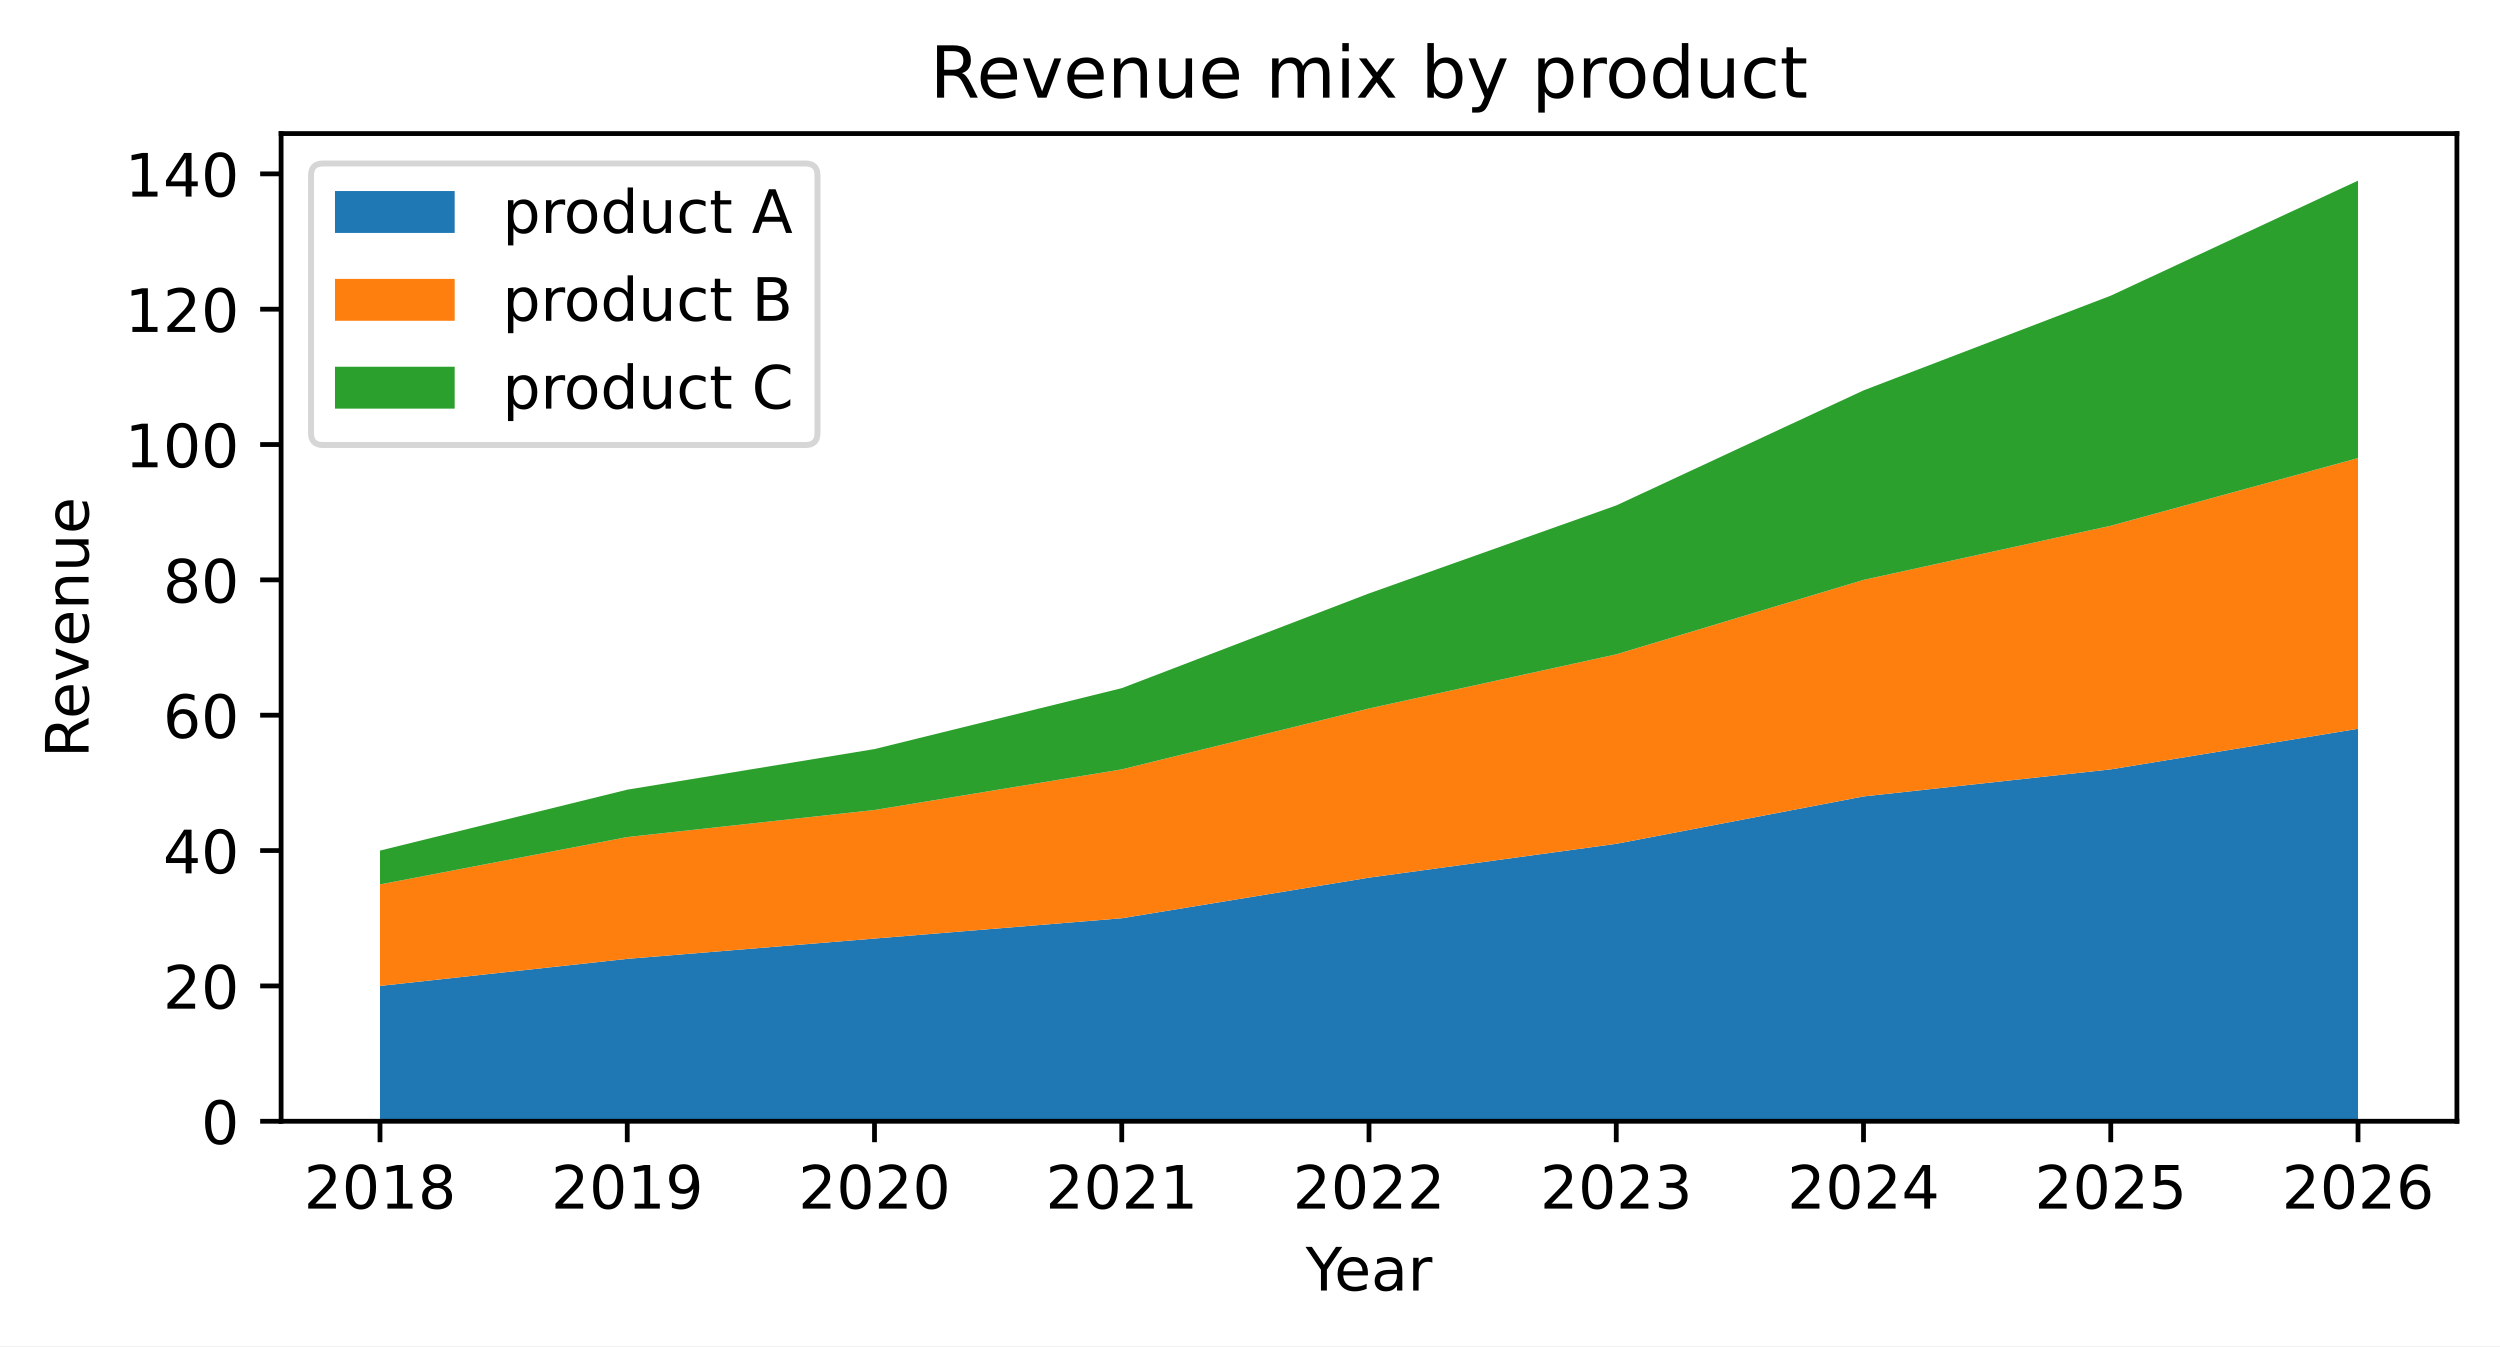
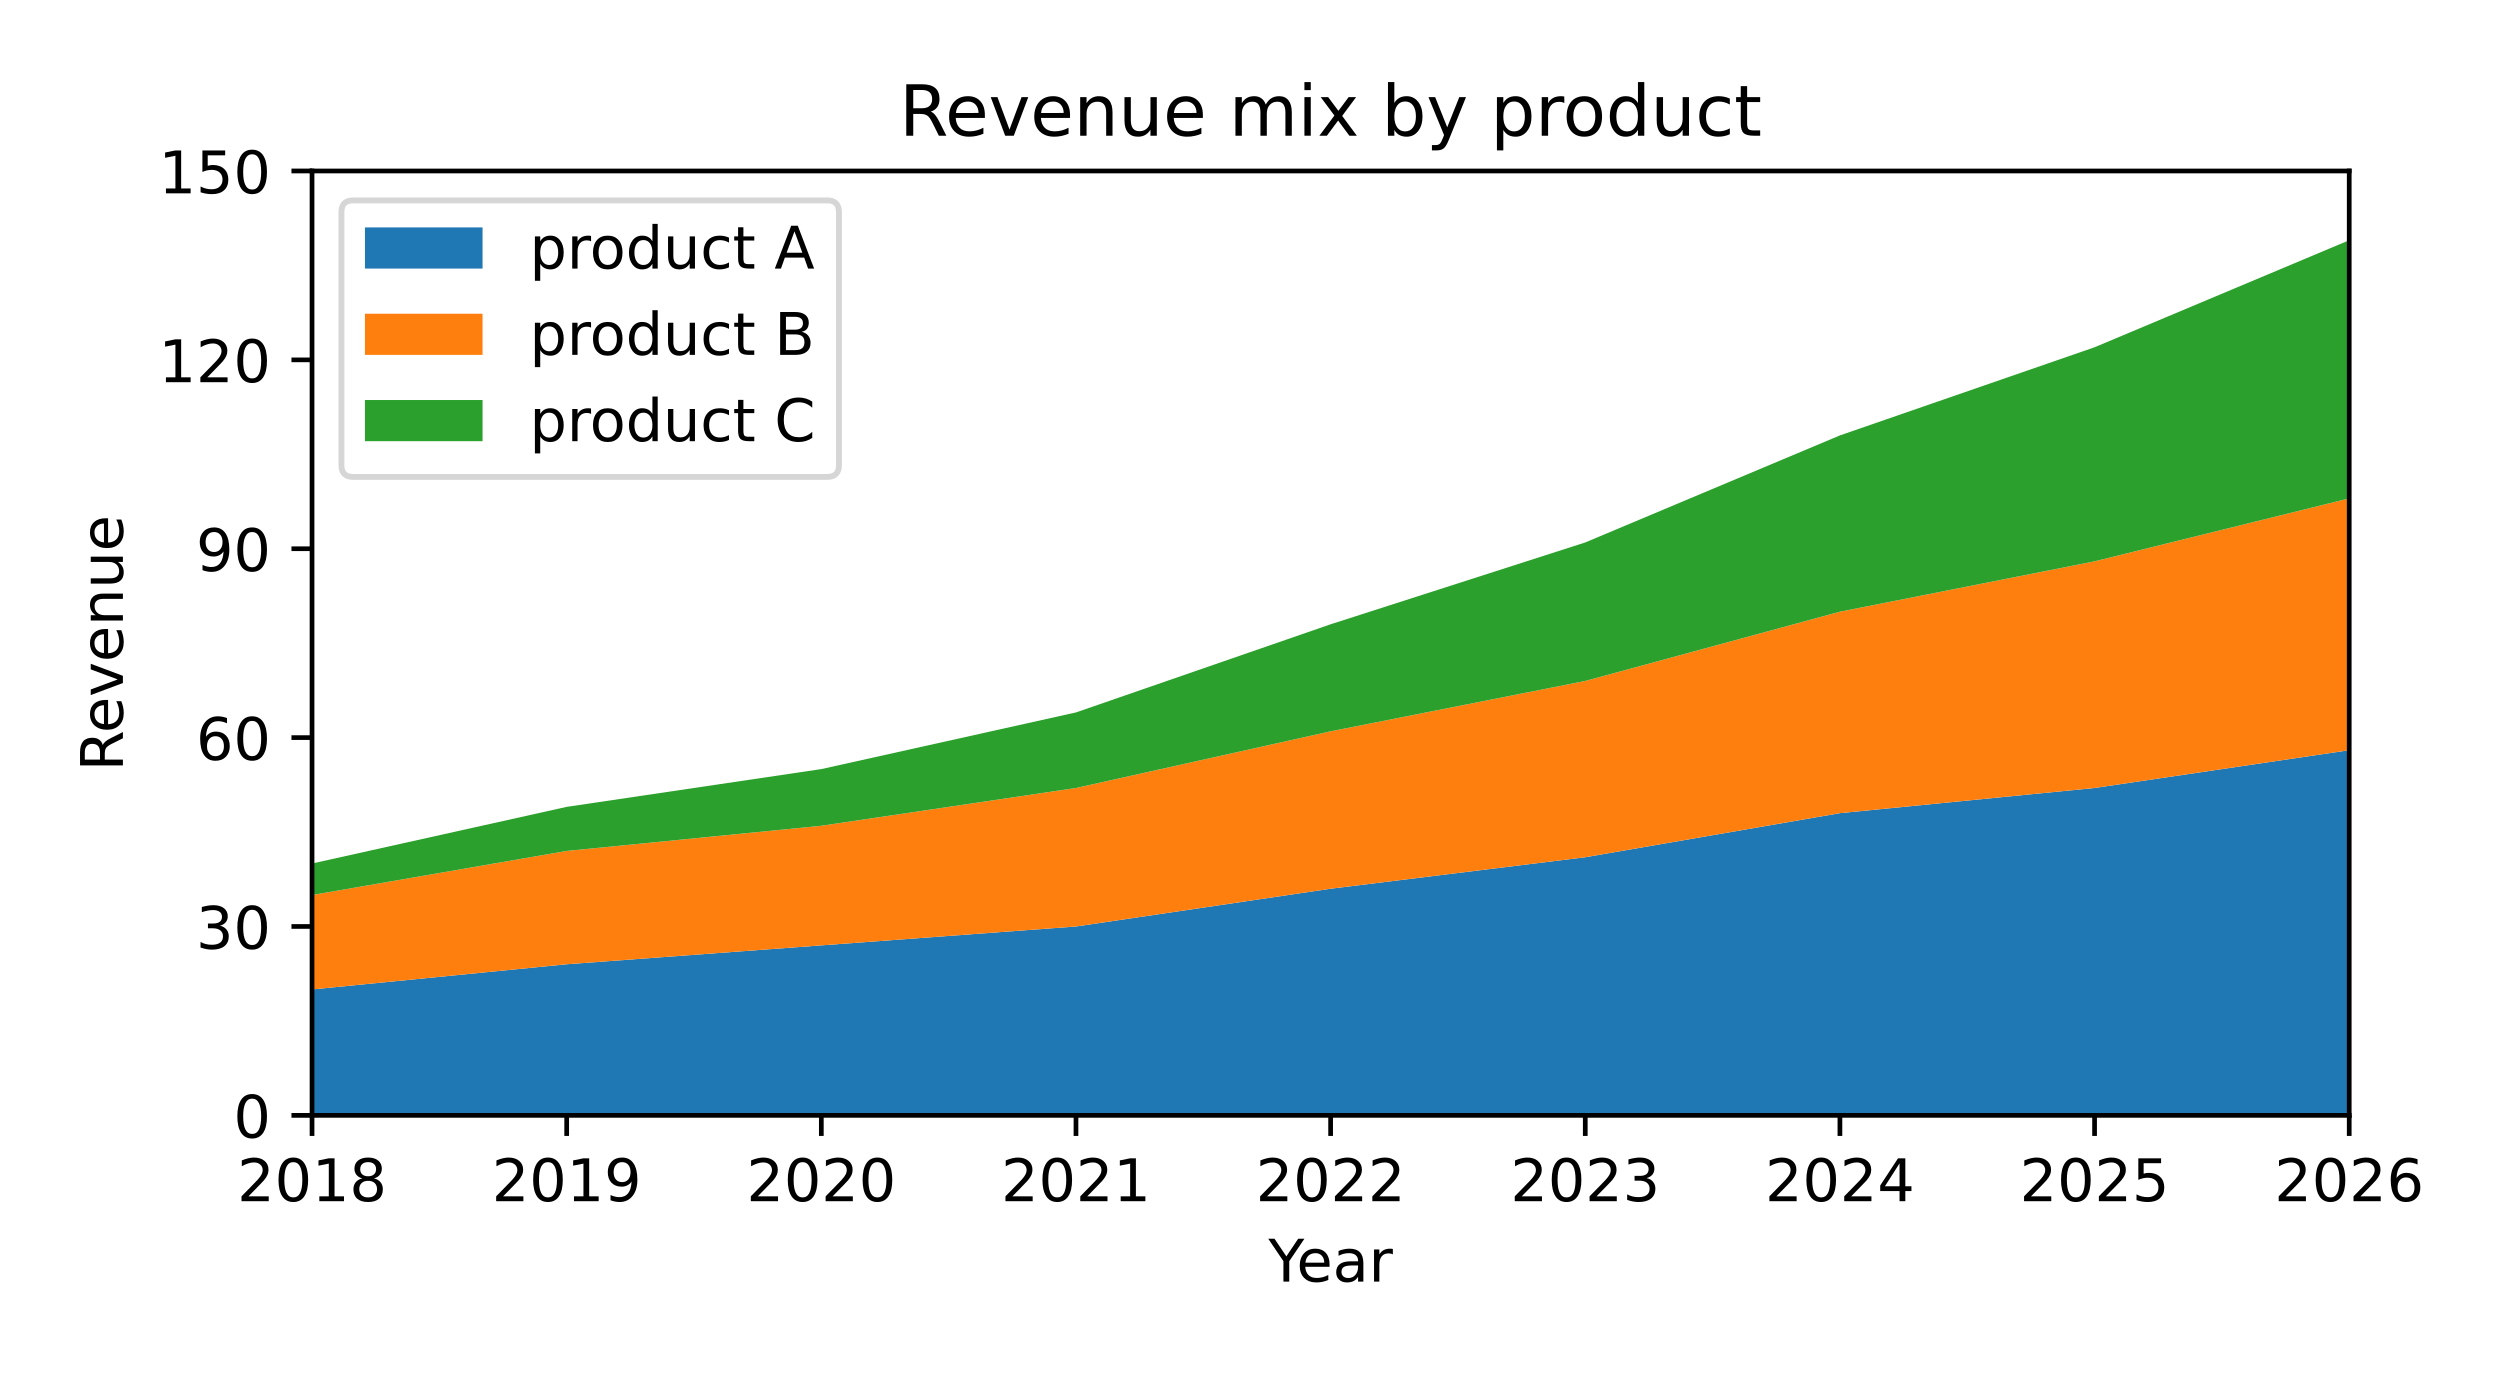
- <svg xmlns="http://www.w3.org/2000/svg" xmlns:xlink="http://www.w3.org/1999/xlink" width="417.692pt" height="224.893pt" viewBox="0 0 417.692 224.893" version="1.1">
+ <svg xmlns="http://www.w3.org/2000/svg" xmlns:xlink="http://www.w3.org/1999/xlink" width="425.197pt" height="233.858pt" viewBox="0 0 425.197 233.858" version="1.1">
  <defs>
    <style type="text/css">*{stroke-linejoin: round; stroke-linecap: butt}</style>
  </defs>
  <g id="figure_1">
    <g id="patch_1">
-       <path d="M 0 224.893  L 417.692 224.893  L 417.692 0  L 0 0  z " style="fill: #ffffff" />
+       <path d="M 0 233.858  L 425.197 233.858  L 425.197 0  L 0 0  z " style="fill: #ffffff" />
    </g>
    <g id="axes_1">
      <g id="patch_2">
-         <path d="M 46.966 187.336  L 410.492 187.336  L 410.492 22.318  L 46.966 22.318  z " style="fill: #ffffff" />
+         <path d="M 53.07 189.698  L 399.552 189.698  L 399.552 29.08  L 53.07 29.08  z " style="fill: #ffffff" />
      </g>
      <g id="FillBetweenPolyCollection_1">
-         <path d="M 63.49 164.723  L 63.49 187.336  L 104.799 187.336  L 146.109 187.336  L 187.419 187.336  L 228.729 187.336  L 270.039 187.336  L 311.349 187.336  L 352.659 187.336  L 393.969 187.336  L 393.969 121.759  L 393.969 121.759  L 352.659 128.543  L 311.349 133.065  L 270.039 140.98  L 228.729 146.633  L 187.419 153.417  L 146.109 156.809  L 104.799 160.201  L 63.49 164.723  z " clip-path="url(#p045ad6b570)" style="fill: #1f77b4" />
+         <path d="M 53.07 168.282  L 53.07 189.698  L 96.38 189.698  L 139.69 189.698  L 183.001 189.698  L 226.311 189.698  L 269.621 189.698  L 312.931 189.698  L 356.242 189.698  L 399.552 189.698  L 399.552 127.593  L 399.552 127.593  L 356.242 134.017  L 312.931 138.3  L 269.621 145.796  L 226.311 151.15  L 183.001 157.575  L 139.69 160.787  L 96.38 163.999  L 53.07 168.282  z " clip-path="url(#p4f13fade0f)" style="fill: #1f77b4" />
      </g>
      <g id="FillBetweenPolyCollection_2">
-         <path d="M 63.49 147.764  L 63.49 164.723  L 104.799 160.201  L 146.109 156.809  L 187.419 153.417  L 228.729 146.633  L 270.039 140.98  L 311.349 133.065  L 352.659 128.543  L 393.969 121.759  L 393.969 76.533  L 393.969 76.533  L 352.659 87.839  L 311.349 96.884  L 270.039 109.322  L 228.729 118.367  L 187.419 128.543  L 146.109 135.327  L 104.799 139.849  L 63.49 147.764  z " clip-path="url(#p045ad6b570)" style="fill: #ff7f0e" />
+         <path d="M 53.07 152.221  L 53.07 168.282  L 96.38 163.999  L 139.69 160.787  L 183.001 157.575  L 226.311 151.15  L 269.621 145.796  L 312.931 138.3  L 356.242 134.017  L 399.552 127.593  L 399.552 84.761  L 399.552 84.761  L 356.242 95.469  L 312.931 104.035  L 269.621 115.814  L 226.311 124.38  L 183.001 134.017  L 139.69 140.442  L 96.38 144.725  L 53.07 152.221  z " clip-path="url(#p4f13fade0f)" style="fill: #ff7f0e" />
      </g>
      <g id="FillBetweenPolyCollection_3">
-         <path d="M 63.49 142.11  L 63.49 147.764  L 104.799 139.849  L 146.109 135.327  L 187.419 128.543  L 228.729 118.367  L 270.039 109.322  L 311.349 96.884  L 352.659 87.839  L 393.969 76.533  L 393.969 30.176  L 393.969 30.176  L 352.659 49.397  L 311.349 65.226  L 270.039 84.447  L 228.729 99.146  L 187.419 114.975  L 146.109 125.151  L 104.799 131.935  L 63.49 142.11  z " clip-path="url(#p045ad6b570)" style="fill: #2ca02c" />
+         <path d="M 53.07 146.867  L 53.07 152.221  L 96.38 144.725  L 139.69 140.442  L 183.001 134.017  L 226.311 124.38  L 269.621 115.814  L 312.931 104.035  L 356.242 95.469  L 399.552 84.761  L 399.552 40.859  L 399.552 40.859  L 356.242 59.062  L 312.931 74.053  L 269.621 92.257  L 226.311 106.177  L 183.001 121.168  L 139.69 130.805  L 96.38 137.23  L 53.07 146.867  z " clip-path="url(#p4f13fade0f)" style="fill: #2ca02c" />
      </g>
      <g id="matplotlib.axis_1">
        <g id="xtick_1">
          <g id="line2d_1">
            <defs>
-               <path id="m7bc1b501c3" d="M 0 0  L 0 3.5  " style="stroke: #000000; stroke-width: 0.8" />
-             </defs>
-             <g>
-               <use xlink:href="#m7bc1b501c3" x="63.49" y="187.336" style="stroke: #000000; stroke-width: 0.8" />
+               <path id="madc4db6ec2" d="M 0 0  L 0 3.5  " style="stroke: #000000; stroke-width: 0.8" />
+             </defs>
+             <g>
+               <use xlink:href="#madc4db6ec2" x="53.07" y="189.698" style="stroke: #000000; stroke-width: 0.8" />
            </g>
          </g>
          <g id="text_1">
-             <g transform="translate(50.76457 201.9348) scale(0.1 -0.1)">
+             <g transform="translate(40.345 204.2967) scale(0.1 -0.1)">
              <defs>
                <path id="DejaVuSans-32" d="M 1228 531  L 3431 531  L 3431 0  L 469 0  L 469 531  Q 828 903 1448 1529  Q 2069 2156 2228 2338  Q 2531 2678 2651 2914  Q 2772 3150 2772 3378  Q 2772 3750 2511 3984  Q 2250 4219 1831 4219  Q 1534 4219 1204 4116  Q 875 4013 500 3803  L 500 4441  Q 881 4594 1212 4672  Q 1544 4750 1819 4750  Q 2544 4750 2975 4387  Q 3406 4025 3406 3419  Q 3406 3131 3298 2873  Q 3191 2616 2906 2266  Q 2828 2175 2409 1742  Q 1991 1309 1228 531  z " transform="scale(0.015625)" />
                <path id="DejaVuSans-30" d="M 2034 4250  Q 1547 4250 1301 3770  Q 1056 3291 1056 2328  Q 1056 1369 1301 889  Q 1547 409 2034 409  Q 2525 409 2770 889  Q 3016 1369 3016 2328  Q 3016 3291 2770 3770  Q 2525 4250 2034 4250  z M 2034 4750  Q 2819 4750 3233 4129  Q 3647 3509 3647 2328  Q 3647 1150 3233 529  Q 2819 -91 2034 -91  Q 1250 -91 836 529  Q 422 1150 422 2328  Q 422 3509 836 4129  Q 1250 4750 2034 4750  z " transform="scale(0.015625)" />
                <path id="DejaVuSans-31" d="M 794 531  L 1825 531  L 1825 4091  L 703 3866  L 703 4441  L 1819 4666  L 2450 4666  L 2450 531  L 3481 531  L 3481 0  L 794 0  L 794 531  z " transform="scale(0.015625)" />
                <path id="DejaVuSans-38" d="M 2034 2216  Q 1584 2216 1326 1975  Q 1069 1734 1069 1313  Q 1069 891 1326 650  Q 1584 409 2034 409  Q 2484 409 2743 651  Q 3003 894 3003 1313  Q 3003 1734 2745 1975  Q 2488 2216 2034 2216  z M 1403 2484  Q 997 2584 770 2862  Q 544 3141 544 3541  Q 544 4100 942 4425  Q 1341 4750 2034 4750  Q 2731 4750 3128 4425  Q 3525 4100 3525 3541  Q 3525 3141 3298 2862  Q 3072 2584 2669 2484  Q 3125 2378 3379 2068  Q 3634 1759 3634 1313  Q 3634 634 3220 271  Q 2806 -91 2034 -91  Q 1263 -91 848 271  Q 434 634 434 1313  Q 434 1759 690 2068  Q 947 2378 1403 2484  z M 1172 3481  Q 1172 3119 1398 2916  Q 1625 2713 2034 2713  Q 2441 2713 2670 2916  Q 2900 3119 2900 3481  Q 2900 3844 2670 4047  Q 2441 4250 2034 4250  Q 1625 4250 1398 4047  Q 1172 3844 1172 3481  z " transform="scale(0.015625)" />
              </defs>
              <use xlink:href="#DejaVuSans-32" />
              <use xlink:href="#DejaVuSans-30" transform="translate(63.62305 0)" />
              <use xlink:href="#DejaVuSans-31" transform="translate(127.2461 0)" />
              <use xlink:href="#DejaVuSans-38" transform="translate(190.8691 0)" />
            </g>
          </g>
        </g>
        <g id="xtick_2">
          <g id="line2d_2">
            <g>
-               <use xlink:href="#m7bc1b501c3" x="104.799" y="187.336" style="stroke: #000000; stroke-width: 0.8" />
+               <use xlink:href="#madc4db6ec2" x="96.38" y="189.698" style="stroke: #000000; stroke-width: 0.8" />
            </g>
          </g>
          <g id="text_2">
-             <g transform="translate(92.07444 201.9348) scale(0.1 -0.1)">
+             <g transform="translate(83.65523 204.2967) scale(0.1 -0.1)">
              <defs>
                <path id="DejaVuSans-39" d="M 703 97  L 703 672  Q 941 559 1184 500  Q 1428 441 1663 441  Q 2288 441 2617 861  Q 2947 1281 2994 2138  Q 2813 1869 2534 1725  Q 2256 1581 1919 1581  Q 1219 1581 811 2004  Q 403 2428 403 3163  Q 403 3881 828 4315  Q 1253 4750 1959 4750  Q 2769 4750 3195 4129  Q 3622 3509 3622 2328  Q 3622 1225 3098 567  Q 2575 -91 1691 -91  Q 1453 -91 1209 -44  Q 966 3 703 97  z M 1959 2075  Q 2384 2075 2632 2365  Q 2881 2656 2881 3163  Q 2881 3666 2632 3958  Q 2384 4250 1959 4250  Q 1534 4250 1286 3958  Q 1038 3666 1038 3163  Q 1038 2656 1286 2365  Q 1534 2075 1959 2075  z " transform="scale(0.015625)" />
              </defs>
              <use xlink:href="#DejaVuSans-32" />
              <use xlink:href="#DejaVuSans-30" transform="translate(63.62305 0)" />
              <use xlink:href="#DejaVuSans-31" transform="translate(127.2461 0)" />
              <use xlink:href="#DejaVuSans-39" transform="translate(190.8691 0)" />
            </g>
          </g>
        </g>
        <g id="xtick_3">
          <g id="line2d_3">
            <g>
-               <use xlink:href="#m7bc1b501c3" x="146.109" y="187.336" style="stroke: #000000; stroke-width: 0.8" />
+               <use xlink:href="#madc4db6ec2" x="139.69" y="189.698" style="stroke: #000000; stroke-width: 0.8" />
            </g>
          </g>
          <g id="text_3">
-             <g transform="translate(133.3843 201.9348) scale(0.1 -0.1)">
+             <g transform="translate(126.9655 204.2967) scale(0.1 -0.1)">
              <use xlink:href="#DejaVuSans-32" />
              <use xlink:href="#DejaVuSans-30" transform="translate(63.62305 0)" />
              <use xlink:href="#DejaVuSans-32" transform="translate(127.2461 0)" />
              <use xlink:href="#DejaVuSans-30" transform="translate(190.8691 0)" />
            </g>
          </g>
        </g>
        <g id="xtick_4">
          <g id="line2d_4">
            <g>
-               <use xlink:href="#m7bc1b501c3" x="187.419" y="187.336" style="stroke: #000000; stroke-width: 0.8" />
+               <use xlink:href="#madc4db6ec2" x="183.001" y="189.698" style="stroke: #000000; stroke-width: 0.8" />
            </g>
          </g>
          <g id="text_4">
-             <g transform="translate(174.6942 201.9348) scale(0.1 -0.1)">
+             <g transform="translate(170.2757 204.2967) scale(0.1 -0.1)">
              <use xlink:href="#DejaVuSans-32" />
              <use xlink:href="#DejaVuSans-30" transform="translate(63.62305 0)" />
              <use xlink:href="#DejaVuSans-32" transform="translate(127.2461 0)" />
              <use xlink:href="#DejaVuSans-31" transform="translate(190.8691 0)" />
            </g>
          </g>
        </g>
        <g id="xtick_5">
          <g id="line2d_5">
            <g>
-               <use xlink:href="#m7bc1b501c3" x="228.729" y="187.336" style="stroke: #000000; stroke-width: 0.8" />
+               <use xlink:href="#madc4db6ec2" x="226.311" y="189.698" style="stroke: #000000; stroke-width: 0.8" />
            </g>
          </g>
          <g id="text_5">
-             <g transform="translate(216.0041 201.9348) scale(0.1 -0.1)">
+             <g transform="translate(213.5859 204.2967) scale(0.1 -0.1)">
              <use xlink:href="#DejaVuSans-32" />
              <use xlink:href="#DejaVuSans-30" transform="translate(63.62305 0)" />
              <use xlink:href="#DejaVuSans-32" transform="translate(127.2461 0)" />
              <use xlink:href="#DejaVuSans-32" transform="translate(190.8691 0)" />
            </g>
          </g>
        </g>
        <g id="xtick_6">
          <g id="line2d_6">
            <g>
-               <use xlink:href="#m7bc1b501c3" x="270.039" y="187.336" style="stroke: #000000; stroke-width: 0.8" />
+               <use xlink:href="#madc4db6ec2" x="269.621" y="189.698" style="stroke: #000000; stroke-width: 0.8" />
            </g>
          </g>
          <g id="text_6">
-             <g transform="translate(257.3139 201.9348) scale(0.1 -0.1)">
+             <g transform="translate(256.8962 204.2967) scale(0.1 -0.1)">
              <defs>
                <path id="DejaVuSans-33" d="M 2597 2516  Q 3050 2419 3304 2112  Q 3559 1806 3559 1356  Q 3559 666 3084 287  Q 2609 -91 1734 -91  Q 1441 -91 1130 -33  Q 819 25 488 141  L 488 750  Q 750 597 1062 519  Q 1375 441 1716 441  Q 2309 441 2620 675  Q 2931 909 2931 1356  Q 2931 1769 2642 2001  Q 2353 2234 1838 2234  L 1294 2234  L 1294 2753  L 1863 2753  Q 2328 2753 2575 2939  Q 2822 3125 2822 3475  Q 2822 3834 2567 4026  Q 2313 4219 1838 4219  Q 1578 4219 1281 4162  Q 984 4106 628 3988  L 628 4550  Q 988 4650 1302 4700  Q 1616 4750 1894 4750  Q 2613 4750 3031 4423  Q 3450 4097 3450 3541  Q 3450 3153 3228 2886  Q 3006 2619 2597 2516  z " transform="scale(0.015625)" />
              </defs>
              <use xlink:href="#DejaVuSans-32" />
              <use xlink:href="#DejaVuSans-30" transform="translate(63.62305 0)" />
              <use xlink:href="#DejaVuSans-32" transform="translate(127.2461 0)" />
              <use xlink:href="#DejaVuSans-33" transform="translate(190.8691 0)" />
            </g>
          </g>
        </g>
        <g id="xtick_7">
          <g id="line2d_7">
            <g>
-               <use xlink:href="#m7bc1b501c3" x="311.349" y="187.336" style="stroke: #000000; stroke-width: 0.8" />
+               <use xlink:href="#madc4db6ec2" x="312.931" y="189.698" style="stroke: #000000; stroke-width: 0.8" />
            </g>
          </g>
          <g id="text_7">
-             <g transform="translate(298.6238 201.9348) scale(0.1 -0.1)">
+             <g transform="translate(300.2064 204.2967) scale(0.1 -0.1)">
              <defs>
                <path id="DejaVuSans-34" d="M 2419 4116  L 825 1625  L 2419 1625  L 2419 4116  z M 2253 4666  L 3047 4666  L 3047 1625  L 3713 1625  L 3713 1100  L 3047 1100  L 3047 0  L 2419 0  L 2419 1100  L 313 1100  L 313 1709  L 2253 4666  z " transform="scale(0.015625)" />
              </defs>
              <use xlink:href="#DejaVuSans-32" />
              <use xlink:href="#DejaVuSans-30" transform="translate(63.62305 0)" />
              <use xlink:href="#DejaVuSans-32" transform="translate(127.2461 0)" />
              <use xlink:href="#DejaVuSans-34" transform="translate(190.8691 0)" />
            </g>
          </g>
        </g>
        <g id="xtick_8">
          <g id="line2d_8">
            <g>
-               <use xlink:href="#m7bc1b501c3" x="352.659" y="187.336" style="stroke: #000000; stroke-width: 0.8" />
+               <use xlink:href="#madc4db6ec2" x="356.242" y="189.698" style="stroke: #000000; stroke-width: 0.8" />
            </g>
          </g>
          <g id="text_8">
-             <g transform="translate(339.9337 201.9348) scale(0.1 -0.1)">
+             <g transform="translate(343.5166 204.2967) scale(0.1 -0.1)">
              <defs>
                <path id="DejaVuSans-35" d="M 691 4666  L 3169 4666  L 3169 4134  L 1269 4134  L 1269 2991  Q 1406 3038 1543 3061  Q 1681 3084 1819 3084  Q 2600 3084 3056 2656  Q 3513 2228 3513 1497  Q 3513 744 3044 326  Q 2575 -91 1722 -91  Q 1428 -91 1123 -41  Q 819 9 494 109  L 494 744  Q 775 591 1075 516  Q 1375 441 1709 441  Q 2250 441 2565 725  Q 2881 1009 2881 1497  Q 2881 1984 2565 2268  Q 2250 2553 1709 2553  Q 1456 2553 1204 2497  Q 953 2441 691 2322  L 691 4666  z " transform="scale(0.015625)" />
              </defs>
              <use xlink:href="#DejaVuSans-32" />
              <use xlink:href="#DejaVuSans-30" transform="translate(63.62305 0)" />
              <use xlink:href="#DejaVuSans-32" transform="translate(127.2461 0)" />
              <use xlink:href="#DejaVuSans-35" transform="translate(190.8691 0)" />
            </g>
          </g>
        </g>
        <g id="xtick_9">
          <g id="line2d_9">
            <g>
-               <use xlink:href="#m7bc1b501c3" x="393.969" y="187.336" style="stroke: #000000; stroke-width: 0.8" />
+               <use xlink:href="#madc4db6ec2" x="399.552" y="189.698" style="stroke: #000000; stroke-width: 0.8" />
            </g>
          </g>
          <g id="text_9">
-             <g transform="translate(381.2435 201.9348) scale(0.1 -0.1)">
+             <g transform="translate(386.8268 204.2967) scale(0.1 -0.1)">
              <defs>
                <path id="DejaVuSans-36" d="M 2113 2584  Q 1688 2584 1439 2293  Q 1191 2003 1191 1497  Q 1191 994 1439 701  Q 1688 409 2113 409  Q 2538 409 2786 701  Q 3034 994 3034 1497  Q 3034 2003 2786 2293  Q 2538 2584 2113 2584  z M 3366 4563  L 3366 3988  Q 3128 4100 2886 4159  Q 2644 4219 2406 4219  Q 1781 4219 1451 3797  Q 1122 3375 1075 2522  Q 1259 2794 1537 2939  Q 1816 3084 2150 3084  Q 2853 3084 3261 2657  Q 3669 2231 3669 1497  Q 3669 778 3244 343  Q 2819 -91 2113 -91  Q 1303 -91 875 529  Q 447 1150 447 2328  Q 447 3434 972 4092  Q 1497 4750 2381 4750  Q 2619 4750 2861 4703  Q 3103 4656 3366 4563  z " transform="scale(0.015625)" />
              </defs>
              <use xlink:href="#DejaVuSans-32" />
              <use xlink:href="#DejaVuSans-30" transform="translate(63.62305 0)" />
              <use xlink:href="#DejaVuSans-32" transform="translate(127.2461 0)" />
              <use xlink:href="#DejaVuSans-36" transform="translate(190.8691 0)" />
            </g>
          </g>
        </g>
        <g id="text_10">
-           <g transform="translate(218.1415 215.613) scale(0.1 -0.1)">
+           <g transform="translate(215.7234 217.9748) scale(0.1 -0.1)">
            <defs>
              <path id="DejaVuSans-59" d="M -13 4666  L 666 4666  L 1959 2747  L 3244 4666  L 3922 4666  L 2272 2222  L 2272 0  L 1638 0  L 1638 2222  L -13 4666  z " transform="scale(0.015625)" />
              <path id="DejaVuSans-65" d="M 3597 1894  L 3597 1613  L 953 1613  Q 991 1019 1311 708  Q 1631 397 2203 397  Q 2534 397 2845 478  Q 3156 559 3463 722  L 3463 178  Q 3153 47 2828 -22  Q 2503 -91 2169 -91  Q 1331 -91 842 396  Q 353 884 353 1716  Q 353 2575 817 3079  Q 1281 3584 2069 3584  Q 2775 3584 3186 3129  Q 3597 2675 3597 1894  z M 3022 2063  Q 3016 2534 2758 2815  Q 2500 3097 2075 3097  Q 1594 3097 1305 2825  Q 1016 2553 972 2059  L 3022 2063  z " transform="scale(0.015625)" />
              <path id="DejaVuSans-61" d="M 2194 1759  Q 1497 1759 1228 1600  Q 959 1441 959 1056  Q 959 750 1161 570  Q 1363 391 1709 391  Q 2188 391 2477 730  Q 2766 1069 2766 1631  L 2766 1759  L 2194 1759  z M 3341 1997  L 3341 0  L 2766 0  L 2766 531  Q 2569 213 2275 61  Q 1981 -91 1556 -91  Q 1019 -91 701 211  Q 384 513 384 1019  Q 384 1609 779 1909  Q 1175 2209 1959 2209  L 2766 2209  L 2766 2266  Q 2766 2663 2505 2880  Q 2244 3097 1772 3097  Q 1472 3097 1187 3025  Q 903 2953 641 2809  L 641 3341  Q 956 3463 1253 3523  Q 1550 3584 1831 3584  Q 2591 3584 2966 3190  Q 3341 2797 3341 1997  z " transform="scale(0.015625)" />
              <path id="DejaVuSans-72" d="M 2631 2963  Q 2534 3019 2420 3045  Q 2306 3072 2169 3072  Q 1681 3072 1420 2755  Q 1159 2438 1159 1844  L 1159 0  L 581 0  L 581 3500  L 1159 3500  L 1159 2956  Q 1341 3275 1631 3429  Q 1922 3584 2338 3584  Q 2397 3584 2469 3576  Q 2541 3569 2628 3553  L 2631 2963  z " transform="scale(0.015625)" />
            </defs>
            <use xlink:href="#DejaVuSans-59" />
            <use xlink:href="#DejaVuSans-65" transform="translate(47.83398 0)" />
            <use xlink:href="#DejaVuSans-61" transform="translate(109.3574 0)" />
            <use xlink:href="#DejaVuSans-72" transform="translate(170.6367 0)" />
          </g>
        </g>
      </g>
      <g id="matplotlib.axis_2">
        <g id="ytick_1">
          <g id="line2d_10">
            <defs>
-               <path id="m36f120f4e2" d="M 0 0  L -3.5 0  " style="stroke: #000000; stroke-width: 0.8" />
-             </defs>
-             <g>
-               <use xlink:href="#m36f120f4e2" x="46.966" y="187.336" style="stroke: #000000; stroke-width: 0.8" />
+               <path id="m4d70a5a09b" d="M 0 0  L -3.5 0  " style="stroke: #000000; stroke-width: 0.8" />
+             </defs>
+             <g>
+               <use xlink:href="#m4d70a5a09b" x="53.07" y="189.698" style="stroke: #000000; stroke-width: 0.8" />
            </g>
          </g>
          <g id="text_11">
-             <g transform="translate(33.60312 191.1356) scale(0.1 -0.1)">
+             <g transform="translate(39.7075 193.4975) scale(0.1 -0.1)">
              <use xlink:href="#DejaVuSans-30" />
            </g>
          </g>
        </g>
        <g id="ytick_2">
          <g id="line2d_11">
            <g>
-               <use xlink:href="#m36f120f4e2" x="46.966" y="164.723" style="stroke: #000000; stroke-width: 0.8" />
+               <use xlink:href="#m4d70a5a09b" x="53.07" y="157.575" style="stroke: #000000; stroke-width: 0.8" />
            </g>
          </g>
          <g id="text_12">
-             <g transform="translate(27.24063 168.5226) scale(0.1 -0.1)">
-               <use xlink:href="#DejaVuSans-32" />
+             <g transform="translate(33.345 161.3738) scale(0.1 -0.1)">
+               <use xlink:href="#DejaVuSans-33" />
              <use xlink:href="#DejaVuSans-30" transform="translate(63.62305 0)" />
            </g>
          </g>
        </g>
        <g id="ytick_3">
          <g id="line2d_12">
            <g>
-               <use xlink:href="#m36f120f4e2" x="46.966" y="142.11" style="stroke: #000000; stroke-width: 0.8" />
+               <use xlink:href="#m4d70a5a09b" x="53.07" y="125.451" style="stroke: #000000; stroke-width: 0.8" />
            </g>
          </g>
          <g id="text_13">
-             <g transform="translate(27.24063 145.9096) scale(0.1 -0.1)">
-               <use xlink:href="#DejaVuSans-34" />
+             <g transform="translate(33.345 129.2502) scale(0.1 -0.1)">
+               <use xlink:href="#DejaVuSans-36" />
              <use xlink:href="#DejaVuSans-30" transform="translate(63.62305 0)" />
            </g>
          </g>
        </g>
        <g id="ytick_4">
          <g id="line2d_13">
            <g>
-               <use xlink:href="#m36f120f4e2" x="46.966" y="119.497" style="stroke: #000000; stroke-width: 0.8" />
+               <use xlink:href="#m4d70a5a09b" x="53.07" y="93.327" style="stroke: #000000; stroke-width: 0.8" />
            </g>
          </g>
          <g id="text_14">
-             <g transform="translate(27.24063 123.2967) scale(0.1 -0.1)">
-               <use xlink:href="#DejaVuSans-36" />
+             <g transform="translate(33.345 97.12653) scale(0.1 -0.1)">
+               <use xlink:href="#DejaVuSans-39" />
              <use xlink:href="#DejaVuSans-30" transform="translate(63.62305 0)" />
            </g>
          </g>
        </g>
        <g id="ytick_5">
          <g id="line2d_14">
            <g>
-               <use xlink:href="#m36f120f4e2" x="46.966" y="96.884" style="stroke: #000000; stroke-width: 0.8" />
+               <use xlink:href="#m4d70a5a09b" x="53.07" y="61.204" style="stroke: #000000; stroke-width: 0.8" />
            </g>
          </g>
          <g id="text_15">
-             <g transform="translate(27.24063 100.6837) scale(0.1 -0.1)">
-               <use xlink:href="#DejaVuSans-38" />
-               <use xlink:href="#DejaVuSans-30" transform="translate(63.62305 0)" />
-             </g>
-           </g>
-         </g>
-         <g id="ytick_6">
-           <g id="line2d_15">
-             <g>
-               <use xlink:href="#m36f120f4e2" x="46.966" y="74.271" style="stroke: #000000; stroke-width: 0.8" />
-             </g>
-           </g>
-           <g id="text_16">
-             <g transform="translate(20.87813 78.07068) scale(0.1 -0.1)">
-               <use xlink:href="#DejaVuSans-31" />
-               <use xlink:href="#DejaVuSans-30" transform="translate(63.62305 0)" />
-               <use xlink:href="#DejaVuSans-30" transform="translate(127.2461 0)" />
-             </g>
-           </g>
-         </g>
-         <g id="ytick_7">
-           <g id="line2d_16">
-             <g>
-               <use xlink:href="#m36f120f4e2" x="46.966" y="51.658" style="stroke: #000000; stroke-width: 0.8" />
-             </g>
-           </g>
-           <g id="text_17">
-             <g transform="translate(20.87813 55.45769) scale(0.1 -0.1)">
+             <g transform="translate(26.9825 65.00287) scale(0.1 -0.1)">
              <use xlink:href="#DejaVuSans-31" />
              <use xlink:href="#DejaVuSans-32" transform="translate(63.62305 0)" />
              <use xlink:href="#DejaVuSans-30" transform="translate(127.2461 0)" />
            </g>
          </g>
        </g>
-         <g id="ytick_8">
-           <g id="line2d_17">
-             <g>
-               <use xlink:href="#m36f120f4e2" x="46.966" y="29.045" style="stroke: #000000; stroke-width: 0.8" />
-             </g>
-           </g>
-           <g id="text_18">
-             <g transform="translate(20.87813 32.84471) scale(0.1 -0.1)">
+         <g id="ytick_6">
+           <g id="line2d_15">
+             <g>
+               <use xlink:href="#m4d70a5a09b" x="53.07" y="29.08" style="stroke: #000000; stroke-width: 0.8" />
+             </g>
+           </g>
+           <g id="text_16">
+             <g transform="translate(26.9825 32.87922) scale(0.1 -0.1)">
              <use xlink:href="#DejaVuSans-31" />
-               <use xlink:href="#DejaVuSans-34" transform="translate(63.62305 0)" />
+               <use xlink:href="#DejaVuSans-35" transform="translate(63.62305 0)" />
              <use xlink:href="#DejaVuSans-30" transform="translate(127.2461 0)" />
            </g>
          </g>
        </g>
-         <g id="text_19">
-           <g transform="translate(14.79844 126.603) rotate(-90) scale(0.1 -0.1)">
+         <g id="text_17">
+           <g transform="translate(20.90281 131.1649) rotate(-90) scale(0.1 -0.1)">
            <defs>
              <path id="DejaVuSans-52" d="M 2841 2188  Q 3044 2119 3236 1894  Q 3428 1669 3622 1275  L 4263 0  L 3584 0  L 2988 1197  Q 2756 1666 2539 1819  Q 2322 1972 1947 1972  L 1259 1972  L 1259 0  L 628 0  L 628 4666  L 2053 4666  Q 2853 4666 3247 4331  Q 3641 3997 3641 3322  Q 3641 2881 3436 2590  Q 3231 2300 2841 2188  z M 1259 4147  L 1259 2491  L 2053 2491  Q 2509 2491 2742 2702  Q 2975 2913 2975 3322  Q 2975 3731 2742 3939  Q 2509 4147 2053 4147  L 1259 4147  z " transform="scale(0.015625)" />
              <path id="DejaVuSans-76" d="M 191 3500  L 800 3500  L 1894 563  L 2988 3500  L 3597 3500  L 2284 0  L 1503 0  L 191 3500  z " transform="scale(0.015625)" />
              <path id="DejaVuSans-6e" d="M 3513 2113  L 3513 0  L 2938 0  L 2938 2094  Q 2938 2591 2744 2837  Q 2550 3084 2163 3084  Q 1697 3084 1428 2787  Q 1159 2491 1159 1978  L 1159 0  L 581 0  L 581 3500  L 1159 3500  L 1159 2956  Q 1366 3272 1645 3428  Q 1925 3584 2291 3584  Q 2894 3584 3203 3211  Q 3513 2838 3513 2113  z " transform="scale(0.015625)" />
              <path id="DejaVuSans-75" d="M 544 1381  L 544 3500  L 1119 3500  L 1119 1403  Q 1119 906 1312 657  Q 1506 409 1894 409  Q 2359 409 2629 706  Q 2900 1003 2900 1516  L 2900 3500  L 3475 3500  L 3475 0  L 2900 0  L 2900 538  Q 2691 219 2414 64  Q 2138 -91 1772 -91  Q 1169 -91 856 284  Q 544 659 544 1381  z M 1991 3584  L 1991 3584  z " transform="scale(0.015625)" />
            </defs>
            <use xlink:href="#DejaVuSans-52" />
            <use xlink:href="#DejaVuSans-65" transform="translate(64.98242 0)" />
            <use xlink:href="#DejaVuSans-76" transform="translate(126.5059 0)" />
            <use xlink:href="#DejaVuSans-65" transform="translate(185.6855 0)" />
            <use xlink:href="#DejaVuSans-6e" transform="translate(247.209 0)" />
            <use xlink:href="#DejaVuSans-75" transform="translate(310.5879 0)" />
            <use xlink:href="#DejaVuSans-65" transform="translate(373.9668 0)" />
          </g>
        </g>
      </g>
      <g id="patch_3">
-         <path d="M 46.966 187.336  L 46.966 22.318  " style="fill: none; stroke: #000000; stroke-width: 0.8; stroke-linejoin: miter; stroke-linecap: square" />
+         <path d="M 53.07 189.698  L 53.07 29.08  " style="fill: none; stroke: #000000; stroke-width: 0.8; stroke-linejoin: miter; stroke-linecap: square" />
      </g>
      <g id="patch_4">
-         <path d="M 410.492 187.336  L 410.492 22.318  " style="fill: none; stroke: #000000; stroke-width: 0.8; stroke-linejoin: miter; stroke-linecap: square" />
+         <path d="M 399.552 189.698  L 399.552 29.08  " style="fill: none; stroke: #000000; stroke-width: 0.8; stroke-linejoin: miter; stroke-linecap: square" />
      </g>
      <g id="patch_5">
-         <path d="M 46.966 187.336  L 410.492 187.336  " style="fill: none; stroke: #000000; stroke-width: 0.8; stroke-linejoin: miter; stroke-linecap: square" />
+         <path d="M 53.07 189.698  L 399.552 189.698  " style="fill: none; stroke: #000000; stroke-width: 0.8; stroke-linejoin: miter; stroke-linecap: square" />
      </g>
      <g id="patch_6">
-         <path d="M 46.966 22.318  L 410.492 22.318  " style="fill: none; stroke: #000000; stroke-width: 0.8; stroke-linejoin: miter; stroke-linecap: square" />
-       </g>
-       <g id="text_20">
-         <g transform="translate(155.38 16.31812) scale(0.12 -0.12)">
+         <path d="M 53.07 29.08  L 399.552 29.08  " style="fill: none; stroke: #000000; stroke-width: 0.8; stroke-linejoin: miter; stroke-linecap: square" />
+       </g>
+       <g id="text_18">
+         <g transform="translate(152.9619 23.08) scale(0.12 -0.12)">
          <defs>
            <path id="DejaVuSans-20" transform="scale(0.015625)" />
            <path id="DejaVuSans-6d" d="M 3328 2828  Q 3544 3216 3844 3400  Q 4144 3584 4550 3584  Q 5097 3584 5394 3201  Q 5691 2819 5691 2113  L 5691 0  L 5113 0  L 5113 2094  Q 5113 2597 4934 2840  Q 4756 3084 4391 3084  Q 3944 3084 3684 2787  Q 3425 2491 3425 1978  L 3425 0  L 2847 0  L 2847 2094  Q 2847 2600 2669 2842  Q 2491 3084 2119 3084  Q 1678 3084 1418 2786  Q 1159 2488 1159 1978  L 1159 0  L 581 0  L 581 3500  L 1159 3500  L 1159 2956  Q 1356 3278 1631 3431  Q 1906 3584 2284 3584  Q 2666 3584 2933 3390  Q 3200 3197 3328 2828  z " transform="scale(0.015625)" />
            <path id="DejaVuSans-69" d="M 603 3500  L 1178 3500  L 1178 0  L 603 0  L 603 3500  z M 603 4863  L 1178 4863  L 1178 4134  L 603 4134  L 603 4863  z " transform="scale(0.015625)" />
            <path id="DejaVuSans-78" d="M 3513 3500  L 2247 1797  L 3578 0  L 2900 0  L 1881 1375  L 863 0  L 184 0  L 1544 1831  L 300 3500  L 978 3500  L 1906 2253  L 2834 3500  L 3513 3500  z " transform="scale(0.015625)" />
            <path id="DejaVuSans-62" d="M 3116 1747  Q 3116 2381 2855 2742  Q 2594 3103 2138 3103  Q 1681 3103 1420 2742  Q 1159 2381 1159 1747  Q 1159 1113 1420 752  Q 1681 391 2138 391  Q 2594 391 2855 752  Q 3116 1113 3116 1747  z M 1159 2969  Q 1341 3281 1617 3432  Q 1894 3584 2278 3584  Q 2916 3584 3314 3078  Q 3713 2572 3713 1747  Q 3713 922 3314 415  Q 2916 -91 2278 -91  Q 1894 -91 1617 61  Q 1341 213 1159 525  L 1159 0  L 581 0  L 581 4863  L 1159 4863  L 1159 2969  z " transform="scale(0.015625)" />
            <path id="DejaVuSans-79" d="M 2059 -325  Q 1816 -950 1584 -1140  Q 1353 -1331 966 -1331  L 506 -1331  L 506 -850  L 844 -850  Q 1081 -850 1212 -737  Q 1344 -625 1503 -206  L 1606 56  L 191 3500  L 800 3500  L 1894 763  L 2988 3500  L 3597 3500  L 2059 -325  z " transform="scale(0.015625)" />
            <path id="DejaVuSans-70" d="M 1159 525  L 1159 -1331  L 581 -1331  L 581 3500  L 1159 3500  L 1159 2969  Q 1341 3281 1617 3432  Q 1894 3584 2278 3584  Q 2916 3584 3314 3078  Q 3713 2572 3713 1747  Q 3713 922 3314 415  Q 2916 -91 2278 -91  Q 1894 -91 1617 61  Q 1341 213 1159 525  z M 3116 1747  Q 3116 2381 2855 2742  Q 2594 3103 2138 3103  Q 1681 3103 1420 2742  Q 1159 2381 1159 1747  Q 1159 1113 1420 752  Q 1681 391 2138 391  Q 2594 391 2855 752  Q 3116 1113 3116 1747  z " transform="scale(0.015625)" />
            <path id="DejaVuSans-6f" d="M 1959 3097  Q 1497 3097 1228 2736  Q 959 2375 959 1747  Q 959 1119 1226 758  Q 1494 397 1959 397  Q 2419 397 2687 759  Q 2956 1122 2956 1747  Q 2956 2369 2687 2733  Q 2419 3097 1959 3097  z M 1959 3584  Q 2709 3584 3137 3096  Q 3566 2609 3566 1747  Q 3566 888 3137 398  Q 2709 -91 1959 -91  Q 1206 -91 779 398  Q 353 888 353 1747  Q 353 2609 779 3096  Q 1206 3584 1959 3584  z " transform="scale(0.015625)" />
            <path id="DejaVuSans-64" d="M 2906 2969  L 2906 4863  L 3481 4863  L 3481 0  L 2906 0  L 2906 525  Q 2725 213 2448 61  Q 2172 -91 1784 -91  Q 1150 -91 751 415  Q 353 922 353 1747  Q 353 2572 751 3078  Q 1150 3584 1784 3584  Q 2172 3584 2448 3432  Q 2725 3281 2906 2969  z M 947 1747  Q 947 1113 1208 752  Q 1469 391 1925 391  Q 2381 391 2643 752  Q 2906 1113 2906 1747  Q 2906 2381 2643 2742  Q 2381 3103 1925 3103  Q 1469 3103 1208 2742  Q 947 2381 947 1747  z " transform="scale(0.015625)" />
            <path id="DejaVuSans-63" d="M 3122 3366  L 3122 2828  Q 2878 2963 2633 3030  Q 2388 3097 2138 3097  Q 1578 3097 1268 2742  Q 959 2388 959 1747  Q 959 1106 1268 751  Q 1578 397 2138 397  Q 2388 397 2633 464  Q 2878 531 3122 666  L 3122 134  Q 2881 22 2623 -34  Q 2366 -91 2075 -91  Q 1284 -91 818 406  Q 353 903 353 1747  Q 353 2603 823 3093  Q 1294 3584 2113 3584  Q 2378 3584 2631 3529  Q 2884 3475 3122 3366  z " transform="scale(0.015625)" />
            <path id="DejaVuSans-74" d="M 1172 4494  L 1172 3500  L 2356 3500  L 2356 3053  L 1172 3053  L 1172 1153  Q 1172 725 1289 603  Q 1406 481 1766 481  L 2356 481  L 2356 0  L 1766 0  Q 1100 0 847 248  Q 594 497 594 1153  L 594 3053  L 172 3053  L 172 3500  L 594 3500  L 594 4494  L 1172 4494  z " transform="scale(0.015625)" />
          </defs>
          <use xlink:href="#DejaVuSans-52" />
          <use xlink:href="#DejaVuSans-65" transform="translate(64.98242 0)" />
          <use xlink:href="#DejaVuSans-76" transform="translate(126.5059 0)" />
          <use xlink:href="#DejaVuSans-65" transform="translate(185.6855 0)" />
          <use xlink:href="#DejaVuSans-6e" transform="translate(247.209 0)" />
          <use xlink:href="#DejaVuSans-75" transform="translate(310.5879 0)" />
          <use xlink:href="#DejaVuSans-65" transform="translate(373.9668 0)" />
          <use xlink:href="#DejaVuSans-20" transform="translate(435.4902 0)" />
          <use xlink:href="#DejaVuSans-6d" transform="translate(467.2773 0)" />
          <use xlink:href="#DejaVuSans-69" transform="translate(564.6895 0)" />
          <use xlink:href="#DejaVuSans-78" transform="translate(592.4727 0)" />
          <use xlink:href="#DejaVuSans-20" transform="translate(651.6523 0)" />
          <use xlink:href="#DejaVuSans-62" transform="translate(683.4395 0)" />
          <use xlink:href="#DejaVuSans-79" transform="translate(746.916 0)" />
          <use xlink:href="#DejaVuSans-20" transform="translate(806.0957 0)" />
          <use xlink:href="#DejaVuSans-70" transform="translate(837.8828 0)" />
          <use xlink:href="#DejaVuSans-72" transform="translate(901.3594 0)" />
          <use xlink:href="#DejaVuSans-6f" transform="translate(940.2227 0)" />
          <use xlink:href="#DejaVuSans-64" transform="translate(1001.404 0)" />
          <use xlink:href="#DejaVuSans-75" transform="translate(1064.881 0)" />
          <use xlink:href="#DejaVuSans-63" transform="translate(1128.26 0)" />
          <use xlink:href="#DejaVuSans-74" transform="translate(1183.24 0)" />
        </g>
      </g>
      <g id="legend_1">
        <g id="patch_7">
-           <path d="M 53.966 74.353  L 134.584 74.353  Q 136.584 74.353 136.584 72.353  L 136.584 29.318  Q 136.584 27.318 134.584 27.318  L 53.966 27.318  Q 51.966 27.318 51.966 29.318  L 51.966 72.353  Q 51.966 74.353 53.966 74.353  z " style="fill: #ffffff; opacity: 0.8; stroke: #cccccc; stroke-linejoin: miter" />
+           <path d="M 60.07 81.114  L 140.689 81.114  Q 142.689 81.114 142.689 79.114  L 142.689 36.08  Q 142.689 34.08 140.689 34.08  L 60.07 34.08  Q 58.07 34.08 58.07 36.08  L 58.07 79.114  Q 58.07 81.114 60.07 81.114  z " style="fill: #ffffff; opacity: 0.8; stroke: #cccccc; stroke-linejoin: miter" />
        </g>
        <g id="patch_8">
-           <path d="M 55.966 38.917  L 75.966 38.917  L 75.966 31.917  L 55.966 31.917  z " style="fill: #1f77b4" />
-         </g>
-         <g id="text_21">
-           <g transform="translate(83.96563 38.91656) scale(0.1 -0.1)">
+           <path d="M 62.07 45.678  L 82.07 45.678  L 82.07 38.678  L 62.07 38.678  z " style="fill: #1f77b4" />
+         </g>
+         <g id="text_19">
+           <g transform="translate(90.07 45.67844) scale(0.1 -0.1)">
            <defs>
              <path id="DejaVuSans-41" d="M 2188 4044  L 1331 1722  L 3047 1722  L 2188 4044  z M 1831 4666  L 2547 4666  L 4325 0  L 3669 0  L 3244 1197  L 1141 1197  L 716 0  L 50 0  L 1831 4666  z " transform="scale(0.015625)" />
            </defs>
            <use xlink:href="#DejaVuSans-70" />
            <use xlink:href="#DejaVuSans-72" transform="translate(63.47656 0)" />
            <use xlink:href="#DejaVuSans-6f" transform="translate(102.3398 0)" />
            <use xlink:href="#DejaVuSans-64" transform="translate(163.5215 0)" />
            <use xlink:href="#DejaVuSans-75" transform="translate(226.998 0)" />
            <use xlink:href="#DejaVuSans-63" transform="translate(290.377 0)" />
            <use xlink:href="#DejaVuSans-74" transform="translate(345.3574 0)" />
            <use xlink:href="#DejaVuSans-20" transform="translate(384.5664 0)" />
            <use xlink:href="#DejaVuSans-41" transform="translate(416.3535 0)" />
          </g>
        </g>
        <g id="patch_9">
-           <path d="M 55.966 53.595  L 75.966 53.595  L 75.966 46.595  L 55.966 46.595  z " style="fill: #ff7f0e" />
-         </g>
-         <g id="text_22">
-           <g transform="translate(83.96563 53.59469) scale(0.1 -0.1)">
+           <path d="M 62.07 60.357  L 82.07 60.357  L 82.07 53.357  L 62.07 53.357  z " style="fill: #ff7f0e" />
+         </g>
+         <g id="text_20">
+           <g transform="translate(90.07 60.35656) scale(0.1 -0.1)">
            <defs>
              <path id="DejaVuSans-42" d="M 1259 2228  L 1259 519  L 2272 519  Q 2781 519 3026 730  Q 3272 941 3272 1375  Q 3272 1813 3026 2020  Q 2781 2228 2272 2228  L 1259 2228  z M 1259 4147  L 1259 2741  L 2194 2741  Q 2656 2741 2882 2914  Q 3109 3088 3109 3444  Q 3109 3797 2882 3972  Q 2656 4147 2194 4147  L 1259 4147  z M 628 4666  L 2241 4666  Q 2963 4666 3353 4366  Q 3744 4066 3744 3513  Q 3744 3084 3544 2831  Q 3344 2578 2956 2516  Q 3422 2416 3680 2098  Q 3938 1781 3938 1306  Q 3938 681 3513 340  Q 3088 0 2303 0  L 628 0  L 628 4666  z " transform="scale(0.015625)" />
            </defs>
            <use xlink:href="#DejaVuSans-70" />
            <use xlink:href="#DejaVuSans-72" transform="translate(63.47656 0)" />
            <use xlink:href="#DejaVuSans-6f" transform="translate(102.3398 0)" />
            <use xlink:href="#DejaVuSans-64" transform="translate(163.5215 0)" />
            <use xlink:href="#DejaVuSans-75" transform="translate(226.998 0)" />
            <use xlink:href="#DejaVuSans-63" transform="translate(290.377 0)" />
            <use xlink:href="#DejaVuSans-74" transform="translate(345.3574 0)" />
            <use xlink:href="#DejaVuSans-20" transform="translate(384.5664 0)" />
            <use xlink:href="#DejaVuSans-42" transform="translate(416.3535 0)" />
          </g>
        </g>
        <g id="patch_10">
-           <path d="M 55.966 68.273  L 75.966 68.273  L 75.966 61.273  L 55.966 61.273  z " style="fill: #2ca02c" />
-         </g>
-         <g id="text_23">
-           <g transform="translate(83.96563 68.27281) scale(0.1 -0.1)">
+           <path d="M 62.07 75.035  L 82.07 75.035  L 82.07 68.035  L 62.07 68.035  z " style="fill: #2ca02c" />
+         </g>
+         <g id="text_21">
+           <g transform="translate(90.07 75.03469) scale(0.1 -0.1)">
            <defs>
              <path id="DejaVuSans-43" d="M 4122 4306  L 4122 3641  Q 3803 3938 3442 4084  Q 3081 4231 2675 4231  Q 1875 4231 1450 3742  Q 1025 3253 1025 2328  Q 1025 1406 1450 917  Q 1875 428 2675 428  Q 3081 428 3442 575  Q 3803 722 4122 1019  L 4122 359  Q 3791 134 3420 21  Q 3050 -91 2638 -91  Q 1578 -91 968 557  Q 359 1206 359 2328  Q 359 3453 968 4101  Q 1578 4750 2638 4750  Q 3056 4750 3426 4639  Q 3797 4528 4122 4306  z " transform="scale(0.015625)" />
            </defs>
            <use xlink:href="#DejaVuSans-70" />
            <use xlink:href="#DejaVuSans-72" transform="translate(63.47656 0)" />
            <use xlink:href="#DejaVuSans-6f" transform="translate(102.3398 0)" />
            <use xlink:href="#DejaVuSans-64" transform="translate(163.5215 0)" />
            <use xlink:href="#DejaVuSans-75" transform="translate(226.998 0)" />
            <use xlink:href="#DejaVuSans-63" transform="translate(290.377 0)" />
            <use xlink:href="#DejaVuSans-74" transform="translate(345.3574 0)" />
            <use xlink:href="#DejaVuSans-20" transform="translate(384.5664 0)" />
            <use xlink:href="#DejaVuSans-43" transform="translate(416.3535 0)" />
          </g>
        </g>
      </g>
    </g>
  </g>
  <defs>
-     <clipPath id="p045ad6b570">
-       <rect x="46.966" y="22.318" width="363.527" height="165.018" />
+     <clipPath id="p4f13fade0f">
+       <rect x="53.07" y="29.08" width="346.482" height="160.618" />
    </clipPath>
  </defs>
</svg>
